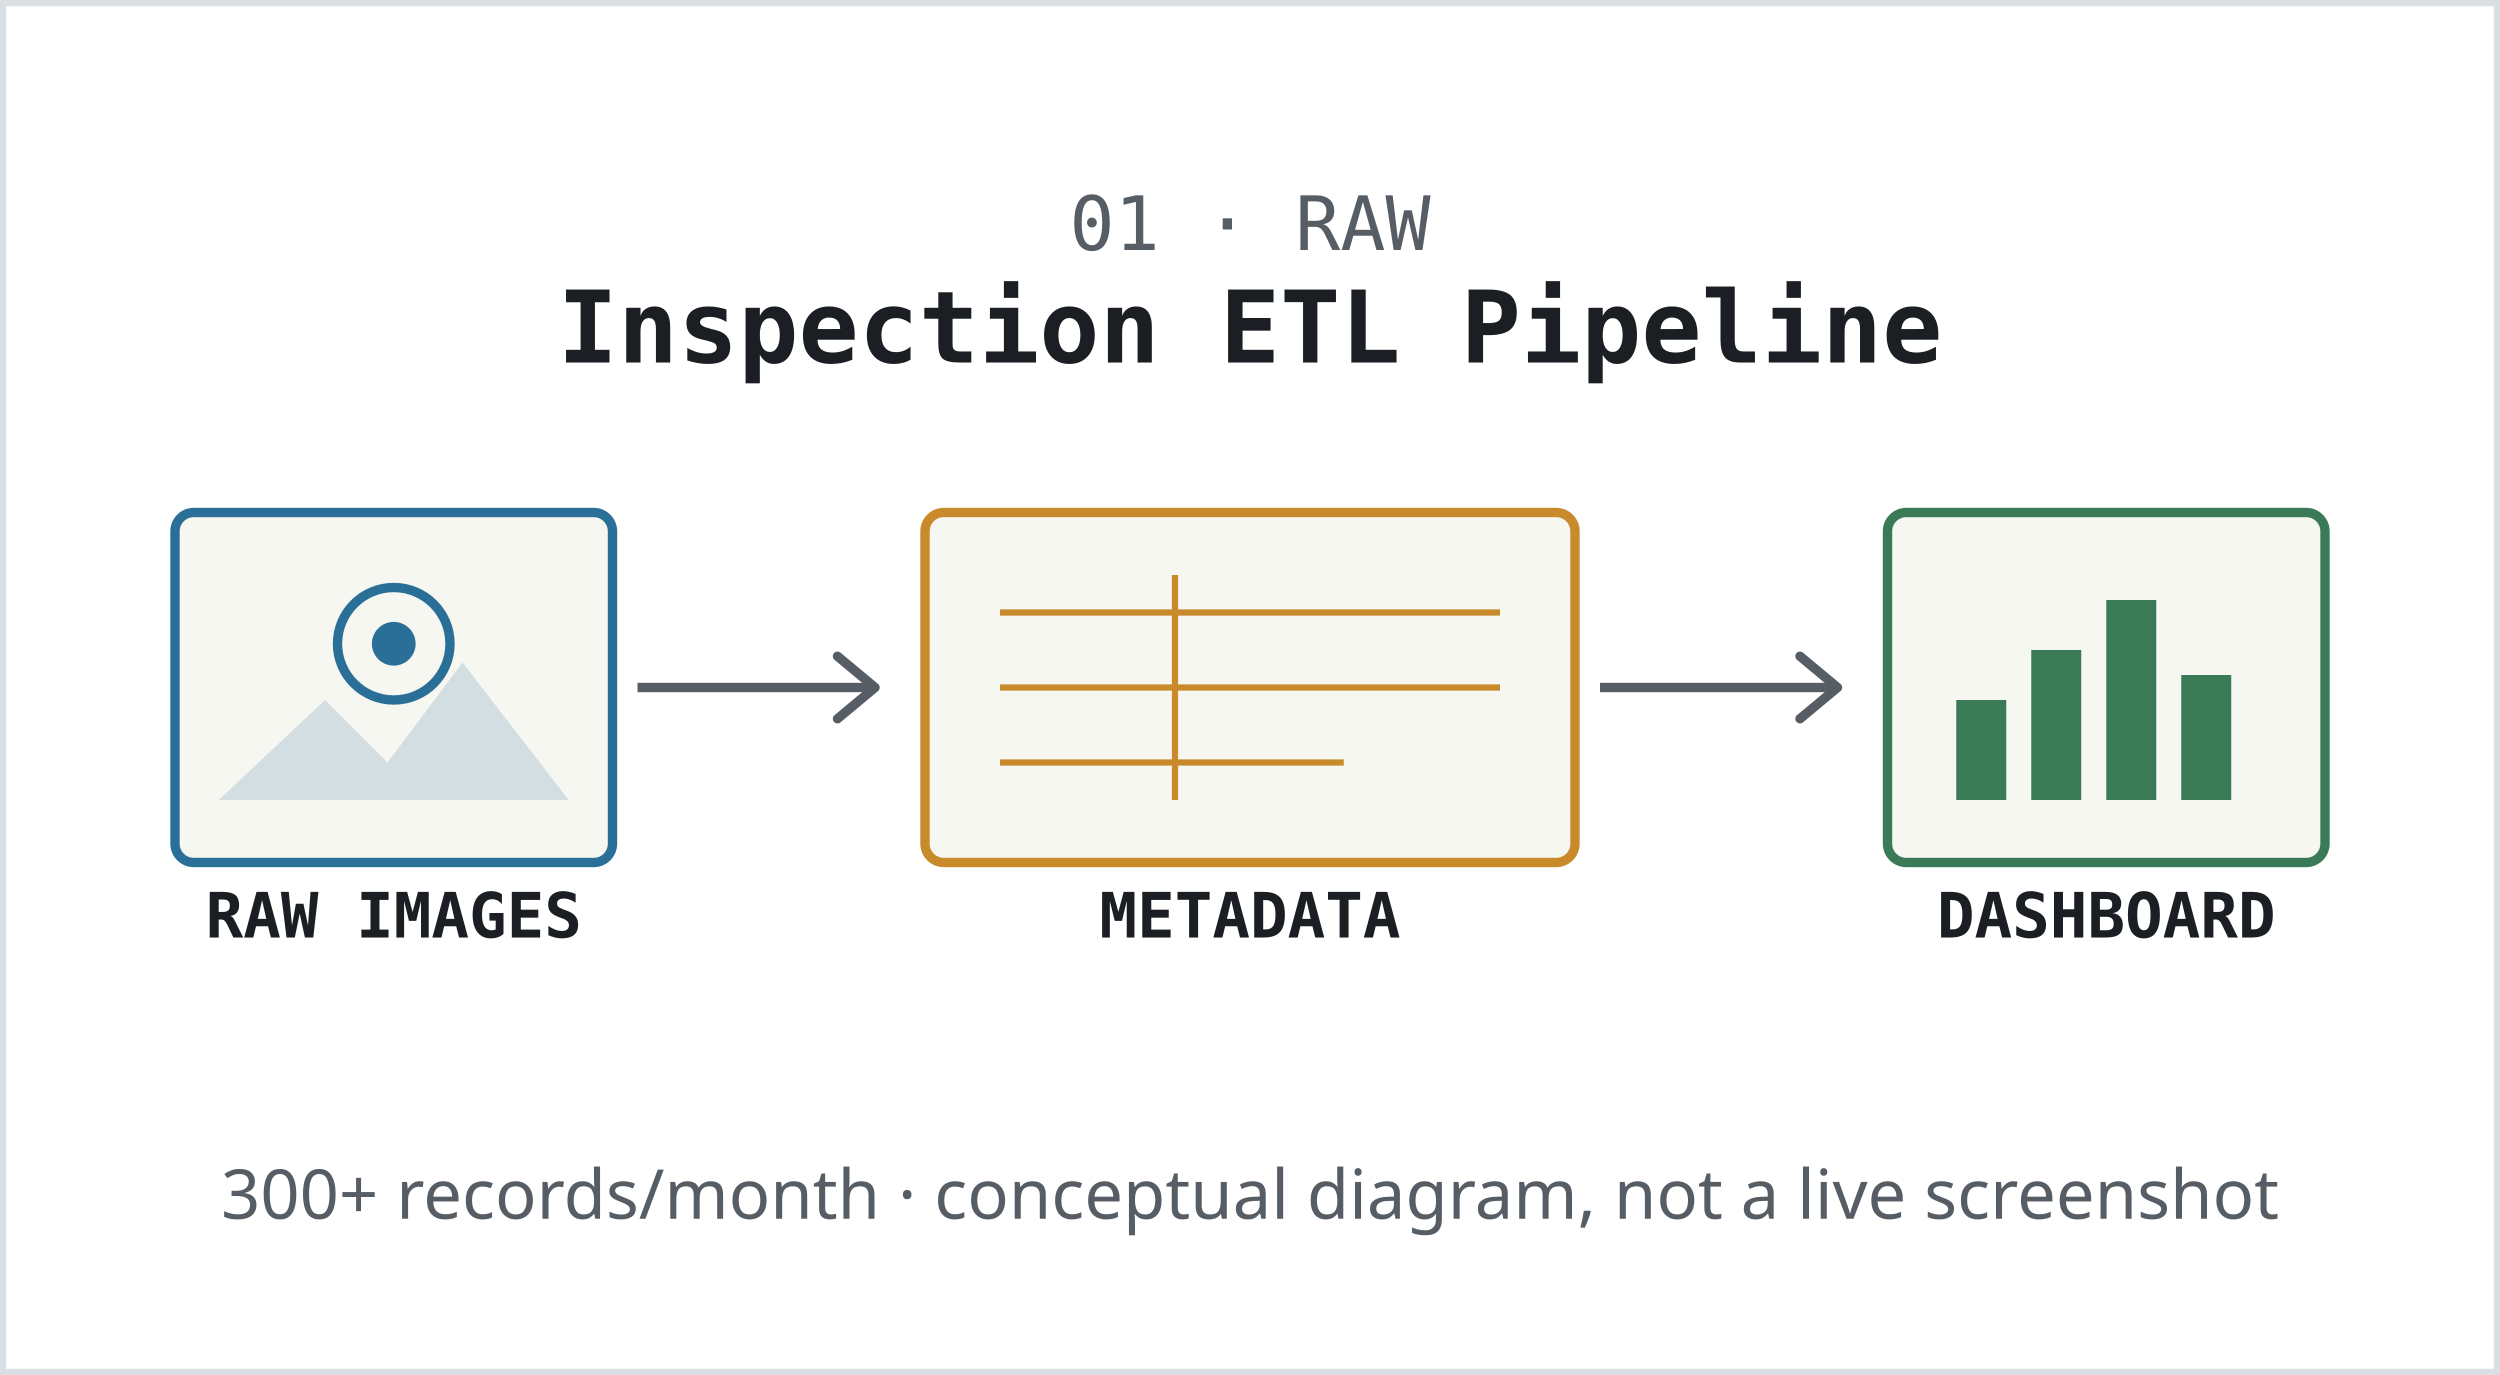
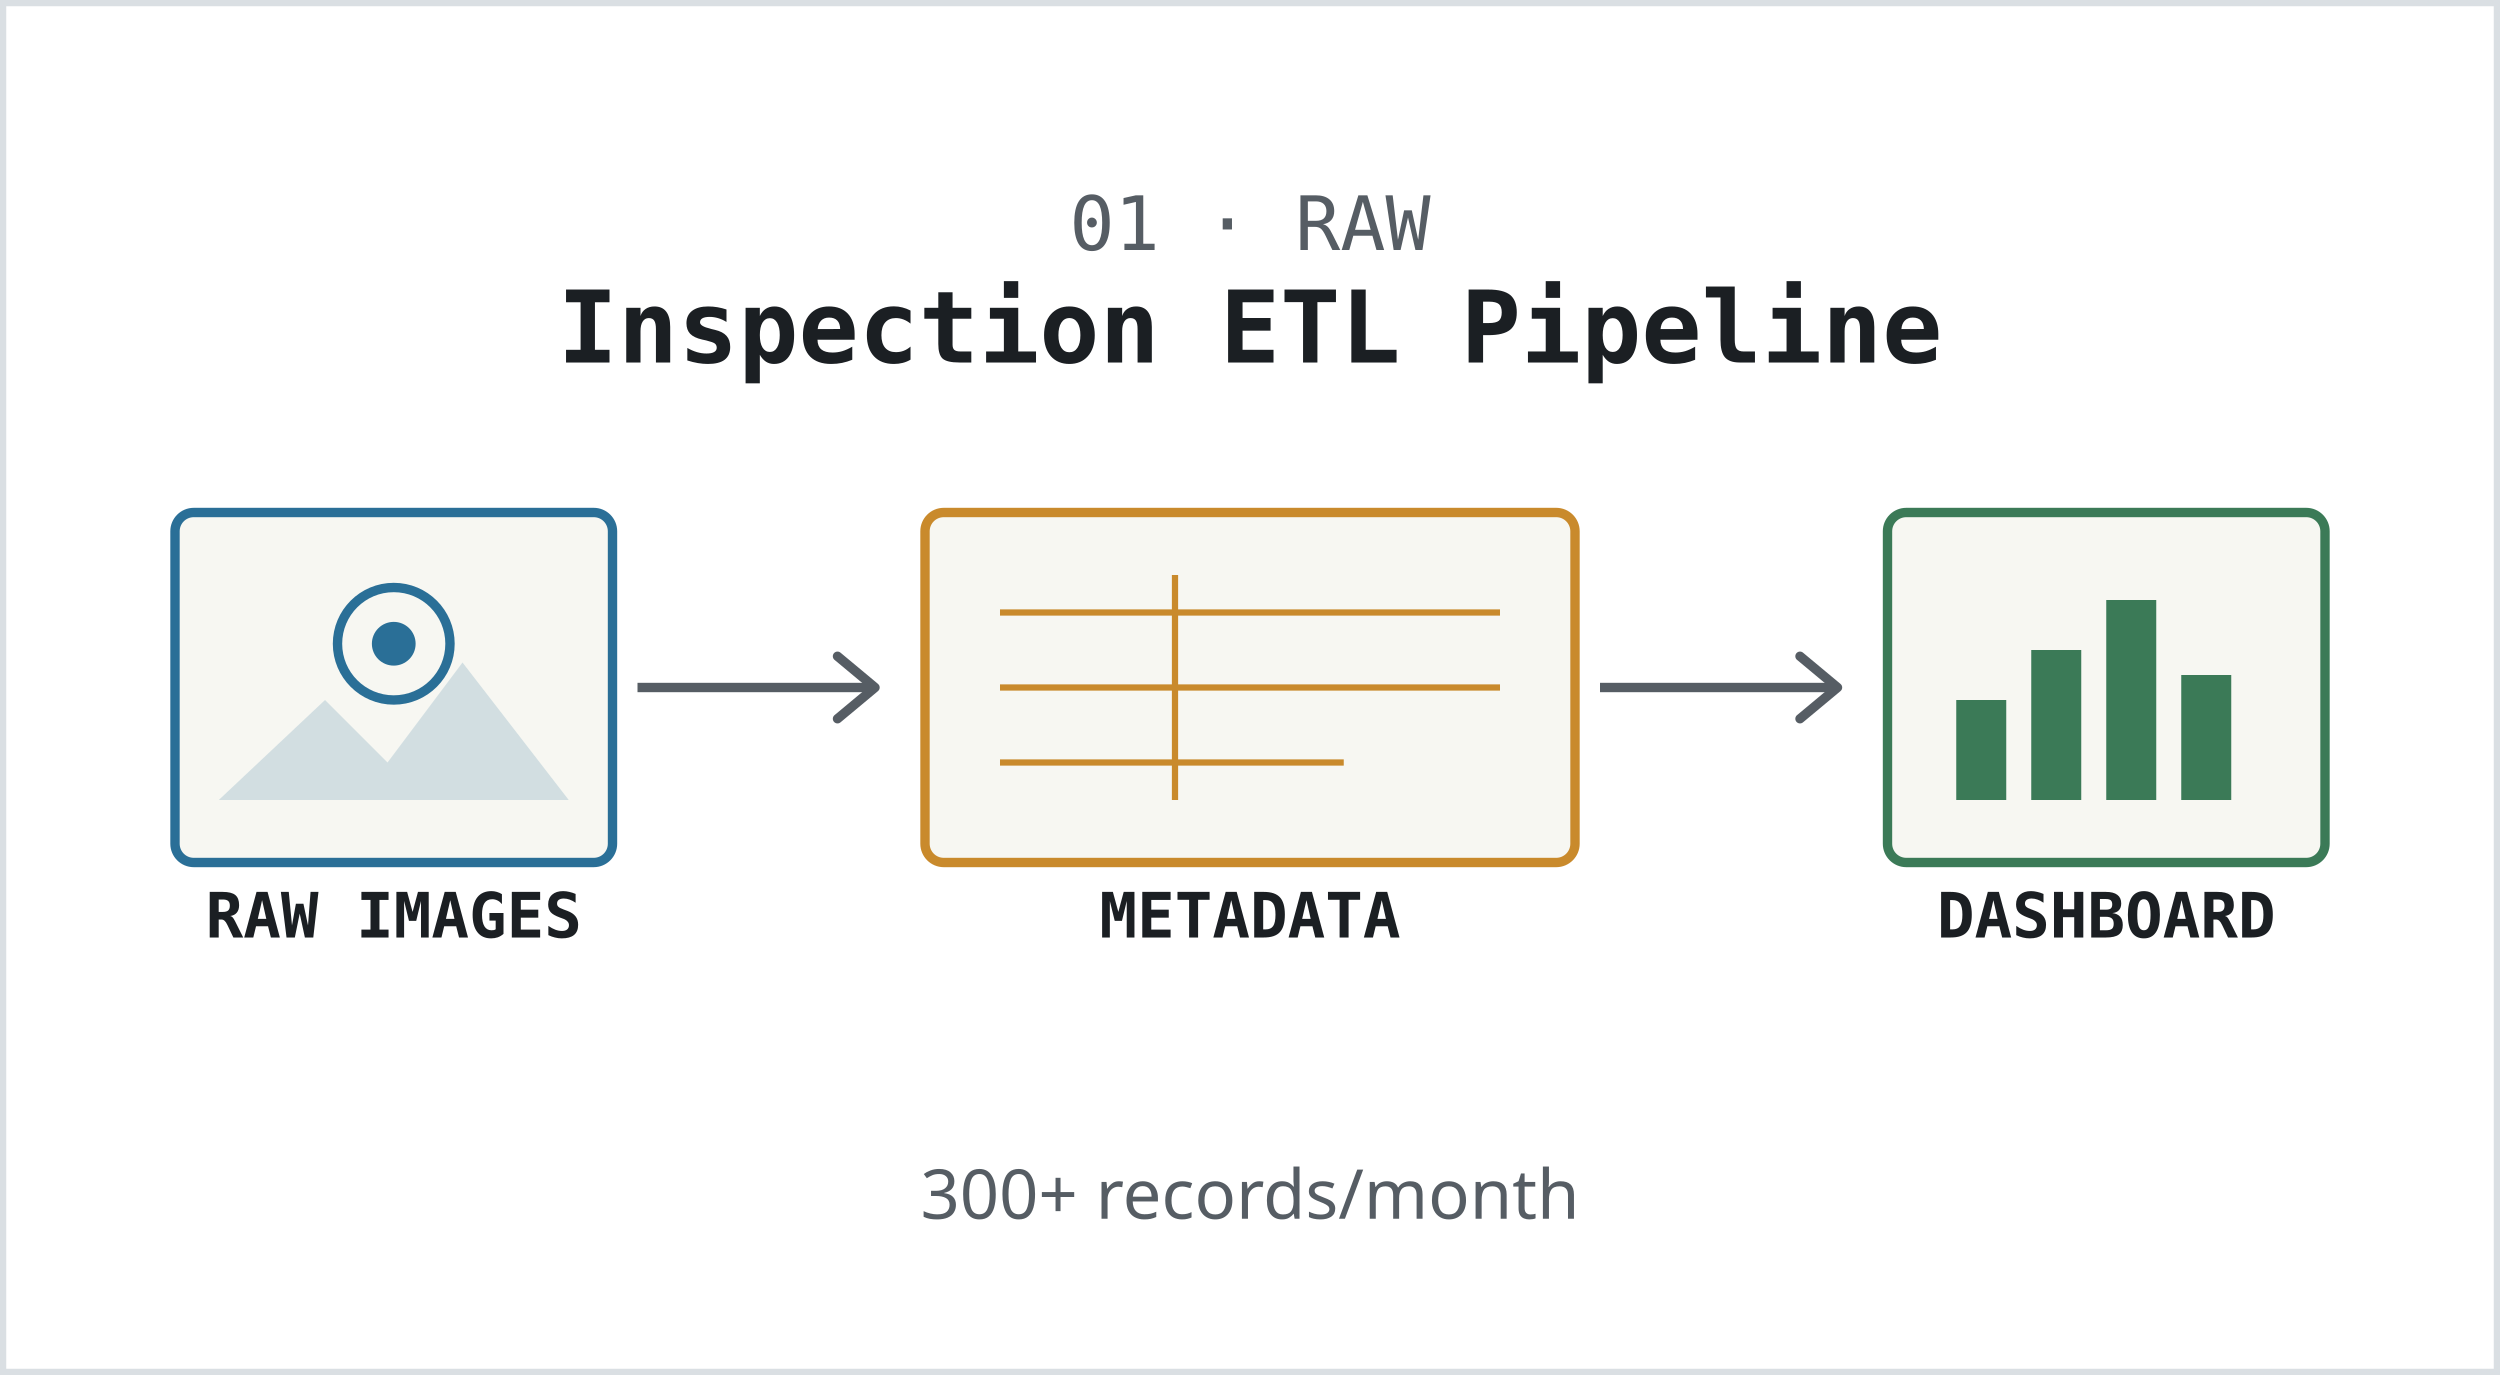
<svg xmlns="http://www.w3.org/2000/svg" width="100%" viewBox="0 0 400 220" role="img">
  <rect width="400" height="220" fill="#FFFFFF" />
  <rect x="0.5" y="0.5" width="399" height="219" fill="none" stroke="#DADFE3" stroke-width="1" />
  <g>
    <rect x="28" y="82" width="70" height="56" rx="3" fill="#F7F7F2" stroke="#2A6F97" stroke-width="1.5" />
    <circle cx="63" cy="103" r="9" fill="none" stroke="#2A6F97" stroke-width="1.5" />
    <circle cx="63" cy="103" r="3.5" fill="#2A6F97" />
    <path d="M35 128 L52 112 L62 122 L74 106 L91 128 Z" fill="#2A6F97" opacity="0.18" />
    <text x="63" y="150" text-anchor="middle" font-family="monospace" font-size="10" font-weight="600" fill="#1B1F23">RAW IMAGES</text>
  </g>
  <line x1="102" y1="110" x2="140" y2="110" stroke="#565D64" stroke-width="1.5" />
  <path d="M134 105 L140 110 L134 115" fill="none" stroke="#565D64" stroke-width="1.5" stroke-linecap="round" stroke-linejoin="round" />
  <g>
    <rect x="148" y="82" width="104" height="56" rx="3" fill="#F7F7F2" stroke="#C98A2C" stroke-width="1.5" />
    <line x1="160" y1="98" x2="240" y2="98" stroke="#C98A2C" stroke-width="1" />
    <line x1="160" y1="110" x2="240" y2="110" stroke="#C98A2C" stroke-width="1" />
    <line x1="160" y1="122" x2="215" y2="122" stroke="#C98A2C" stroke-width="1" />
    <line x1="188" y1="92" x2="188" y2="128" stroke="#C98A2C" stroke-width="1" />
    <text x="200" y="150" text-anchor="middle" font-family="monospace" font-size="10" font-weight="600" fill="#1B1F23">METADATA</text>
  </g>
  <line x1="256" y1="110" x2="294" y2="110" stroke="#565D64" stroke-width="1.5" />
  <path d="M288 105 L294 110 L288 115" fill="none" stroke="#565D64" stroke-width="1.5" stroke-linecap="round" stroke-linejoin="round" />
  <g>
    <rect x="302" y="82" width="70" height="56" rx="3" fill="#F7F7F2" stroke="#3B7A57" stroke-width="1.5" />
    <rect x="313" y="112" width="8" height="16" fill="#3B7A57" />
    <rect x="325" y="104" width="8" height="24" fill="#3B7A57" />
    <rect x="337" y="96" width="8" height="32" fill="#3B7A57" />
    <rect x="349" y="108" width="8" height="20" fill="#3B7A57" />
    <text x="337" y="150" text-anchor="middle" font-family="monospace" font-size="10" font-weight="600" fill="#1B1F23">DASHBOARD</text>
  </g>
  <text x="200" y="40" text-anchor="middle" font-family="monospace" font-size="12" fill="#565D64">01 · RAW</text>
  <text x="200" y="58" text-anchor="middle" font-family="monospace" font-weight="700" font-size="16" fill="#1B1F23">Inspection ETL Pipeline</text>
-   <text x="200" y="195" text-anchor="middle" font-family="'IBM Plex Sans',sans-serif" font-size="11" fill="#565D64">300+ records/month · conceptual diagram, not a live screenshot</text>
+   <text x="200" y="195" text-anchor="middle" font-family="'IBM Plex Sans',sans-serif" font-size="11" fill="#565D64">300+ records/month</text>
</svg>
